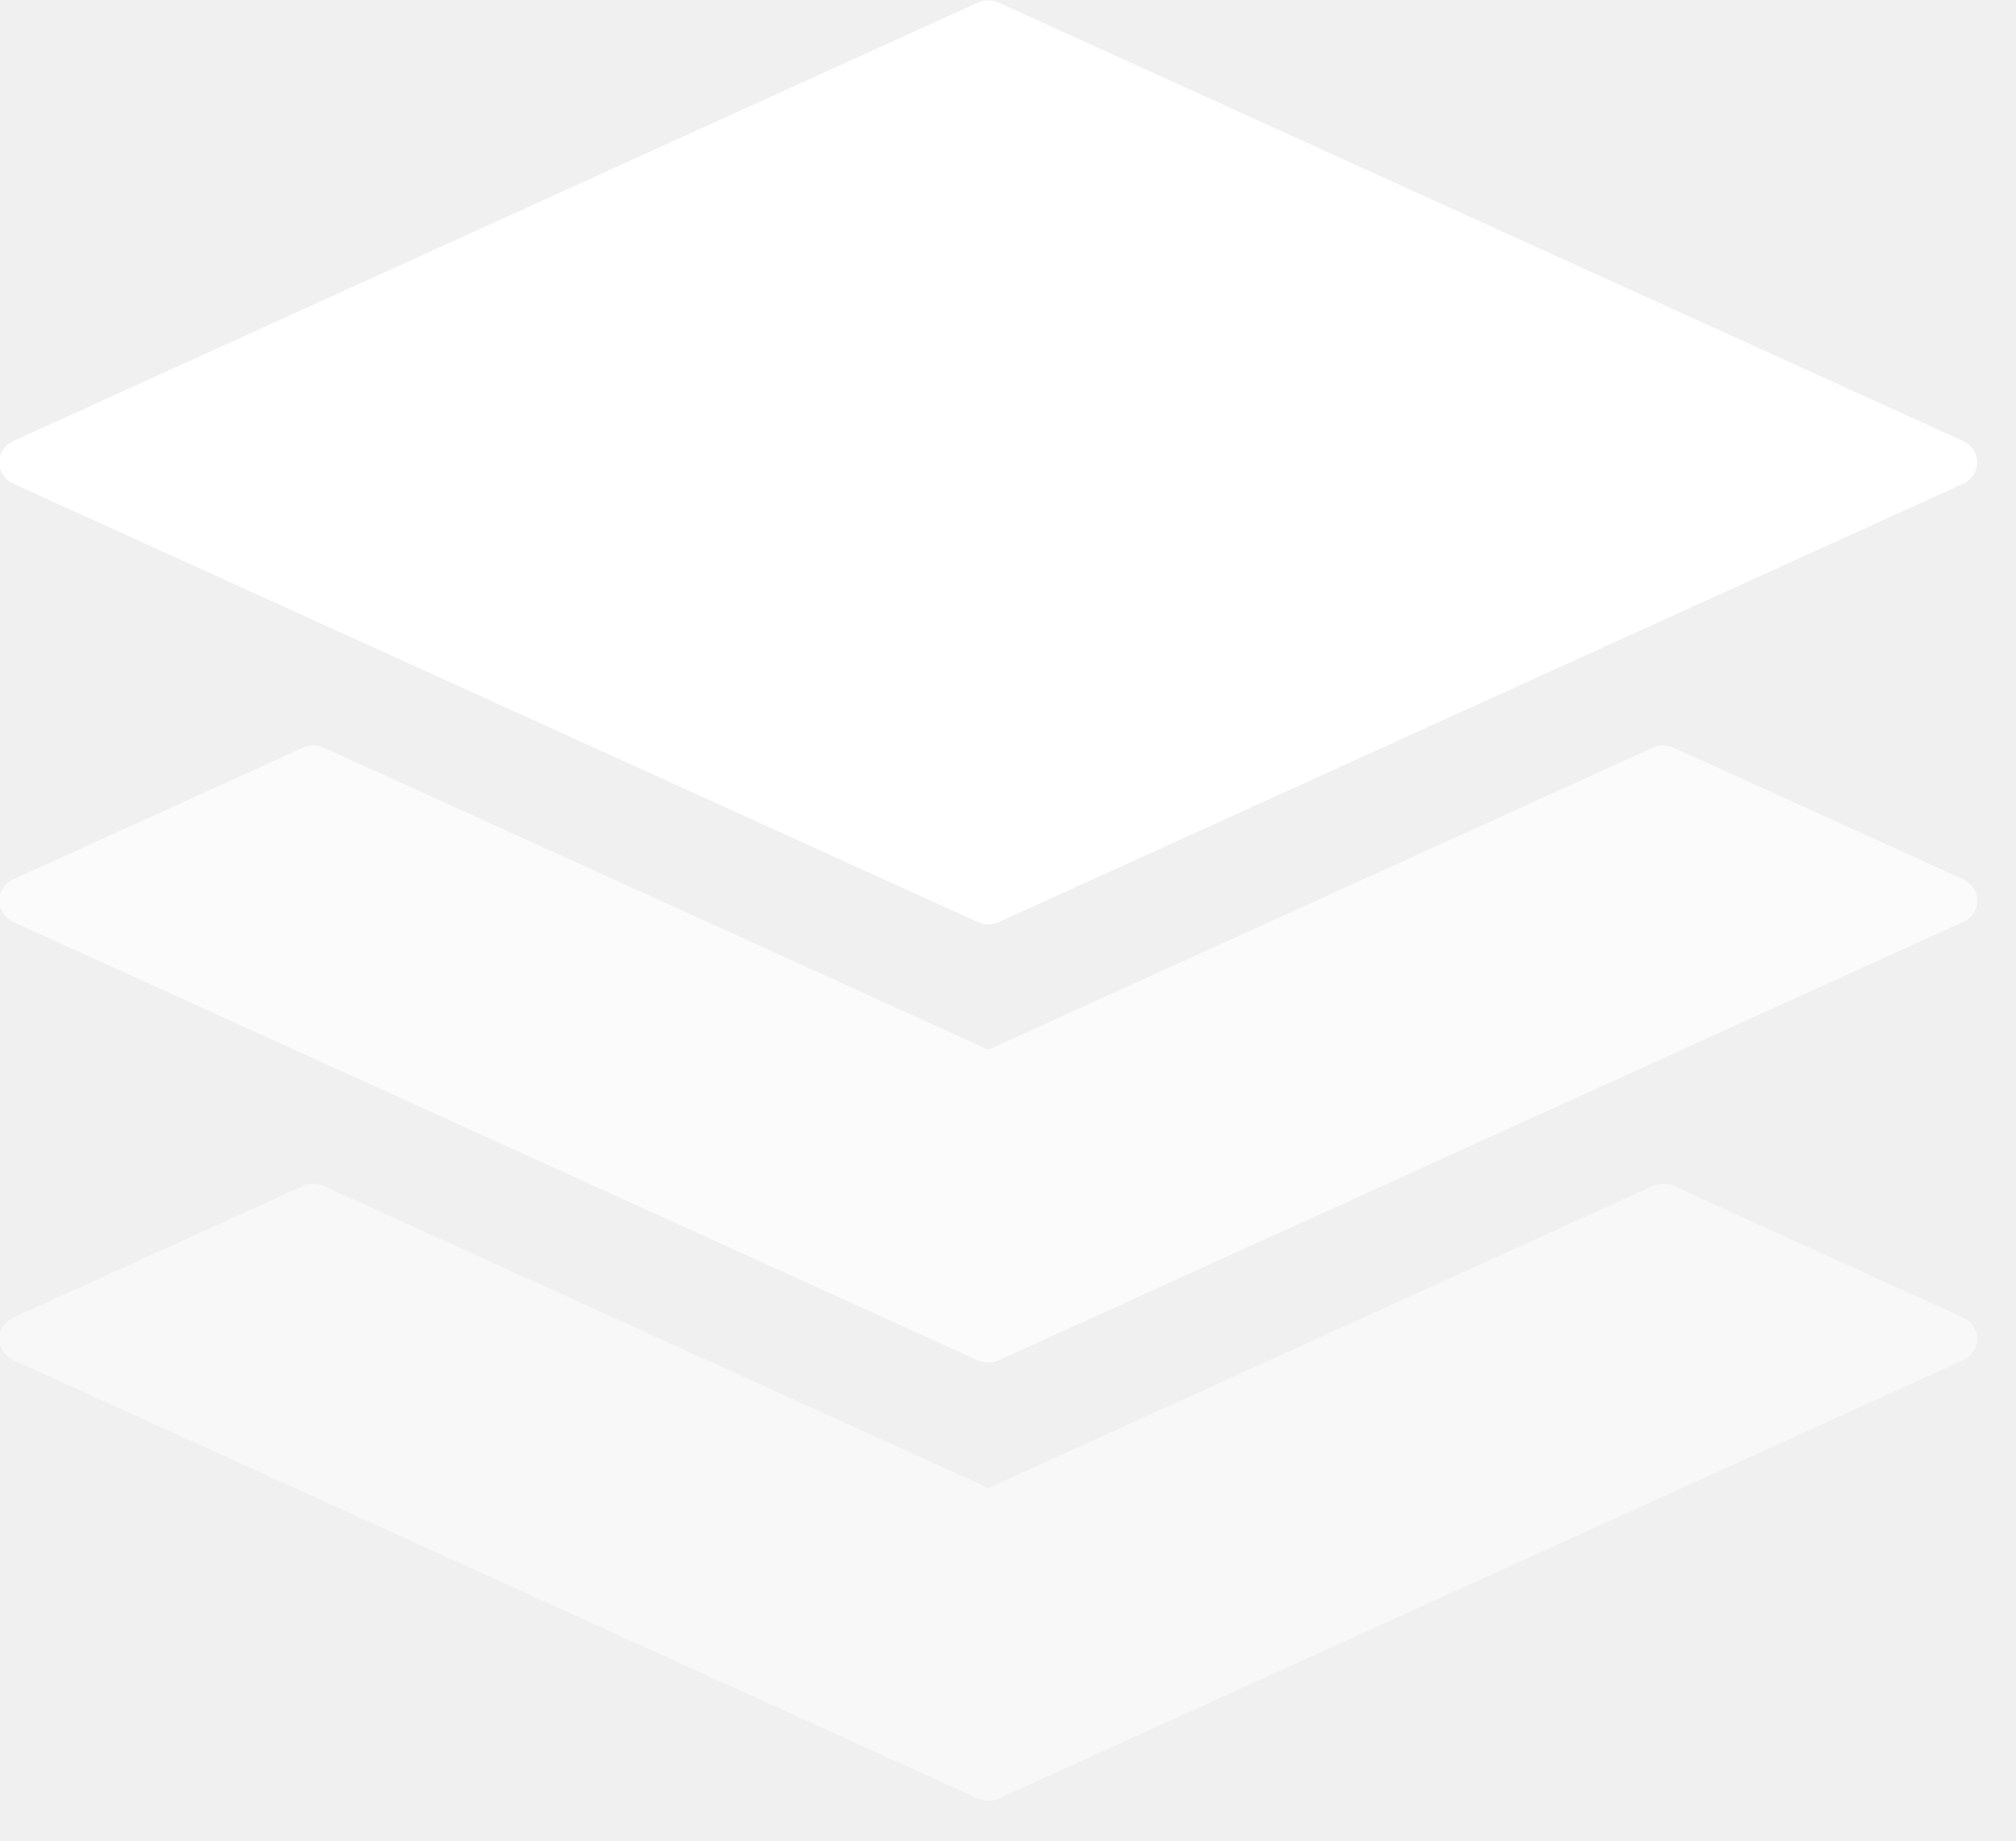
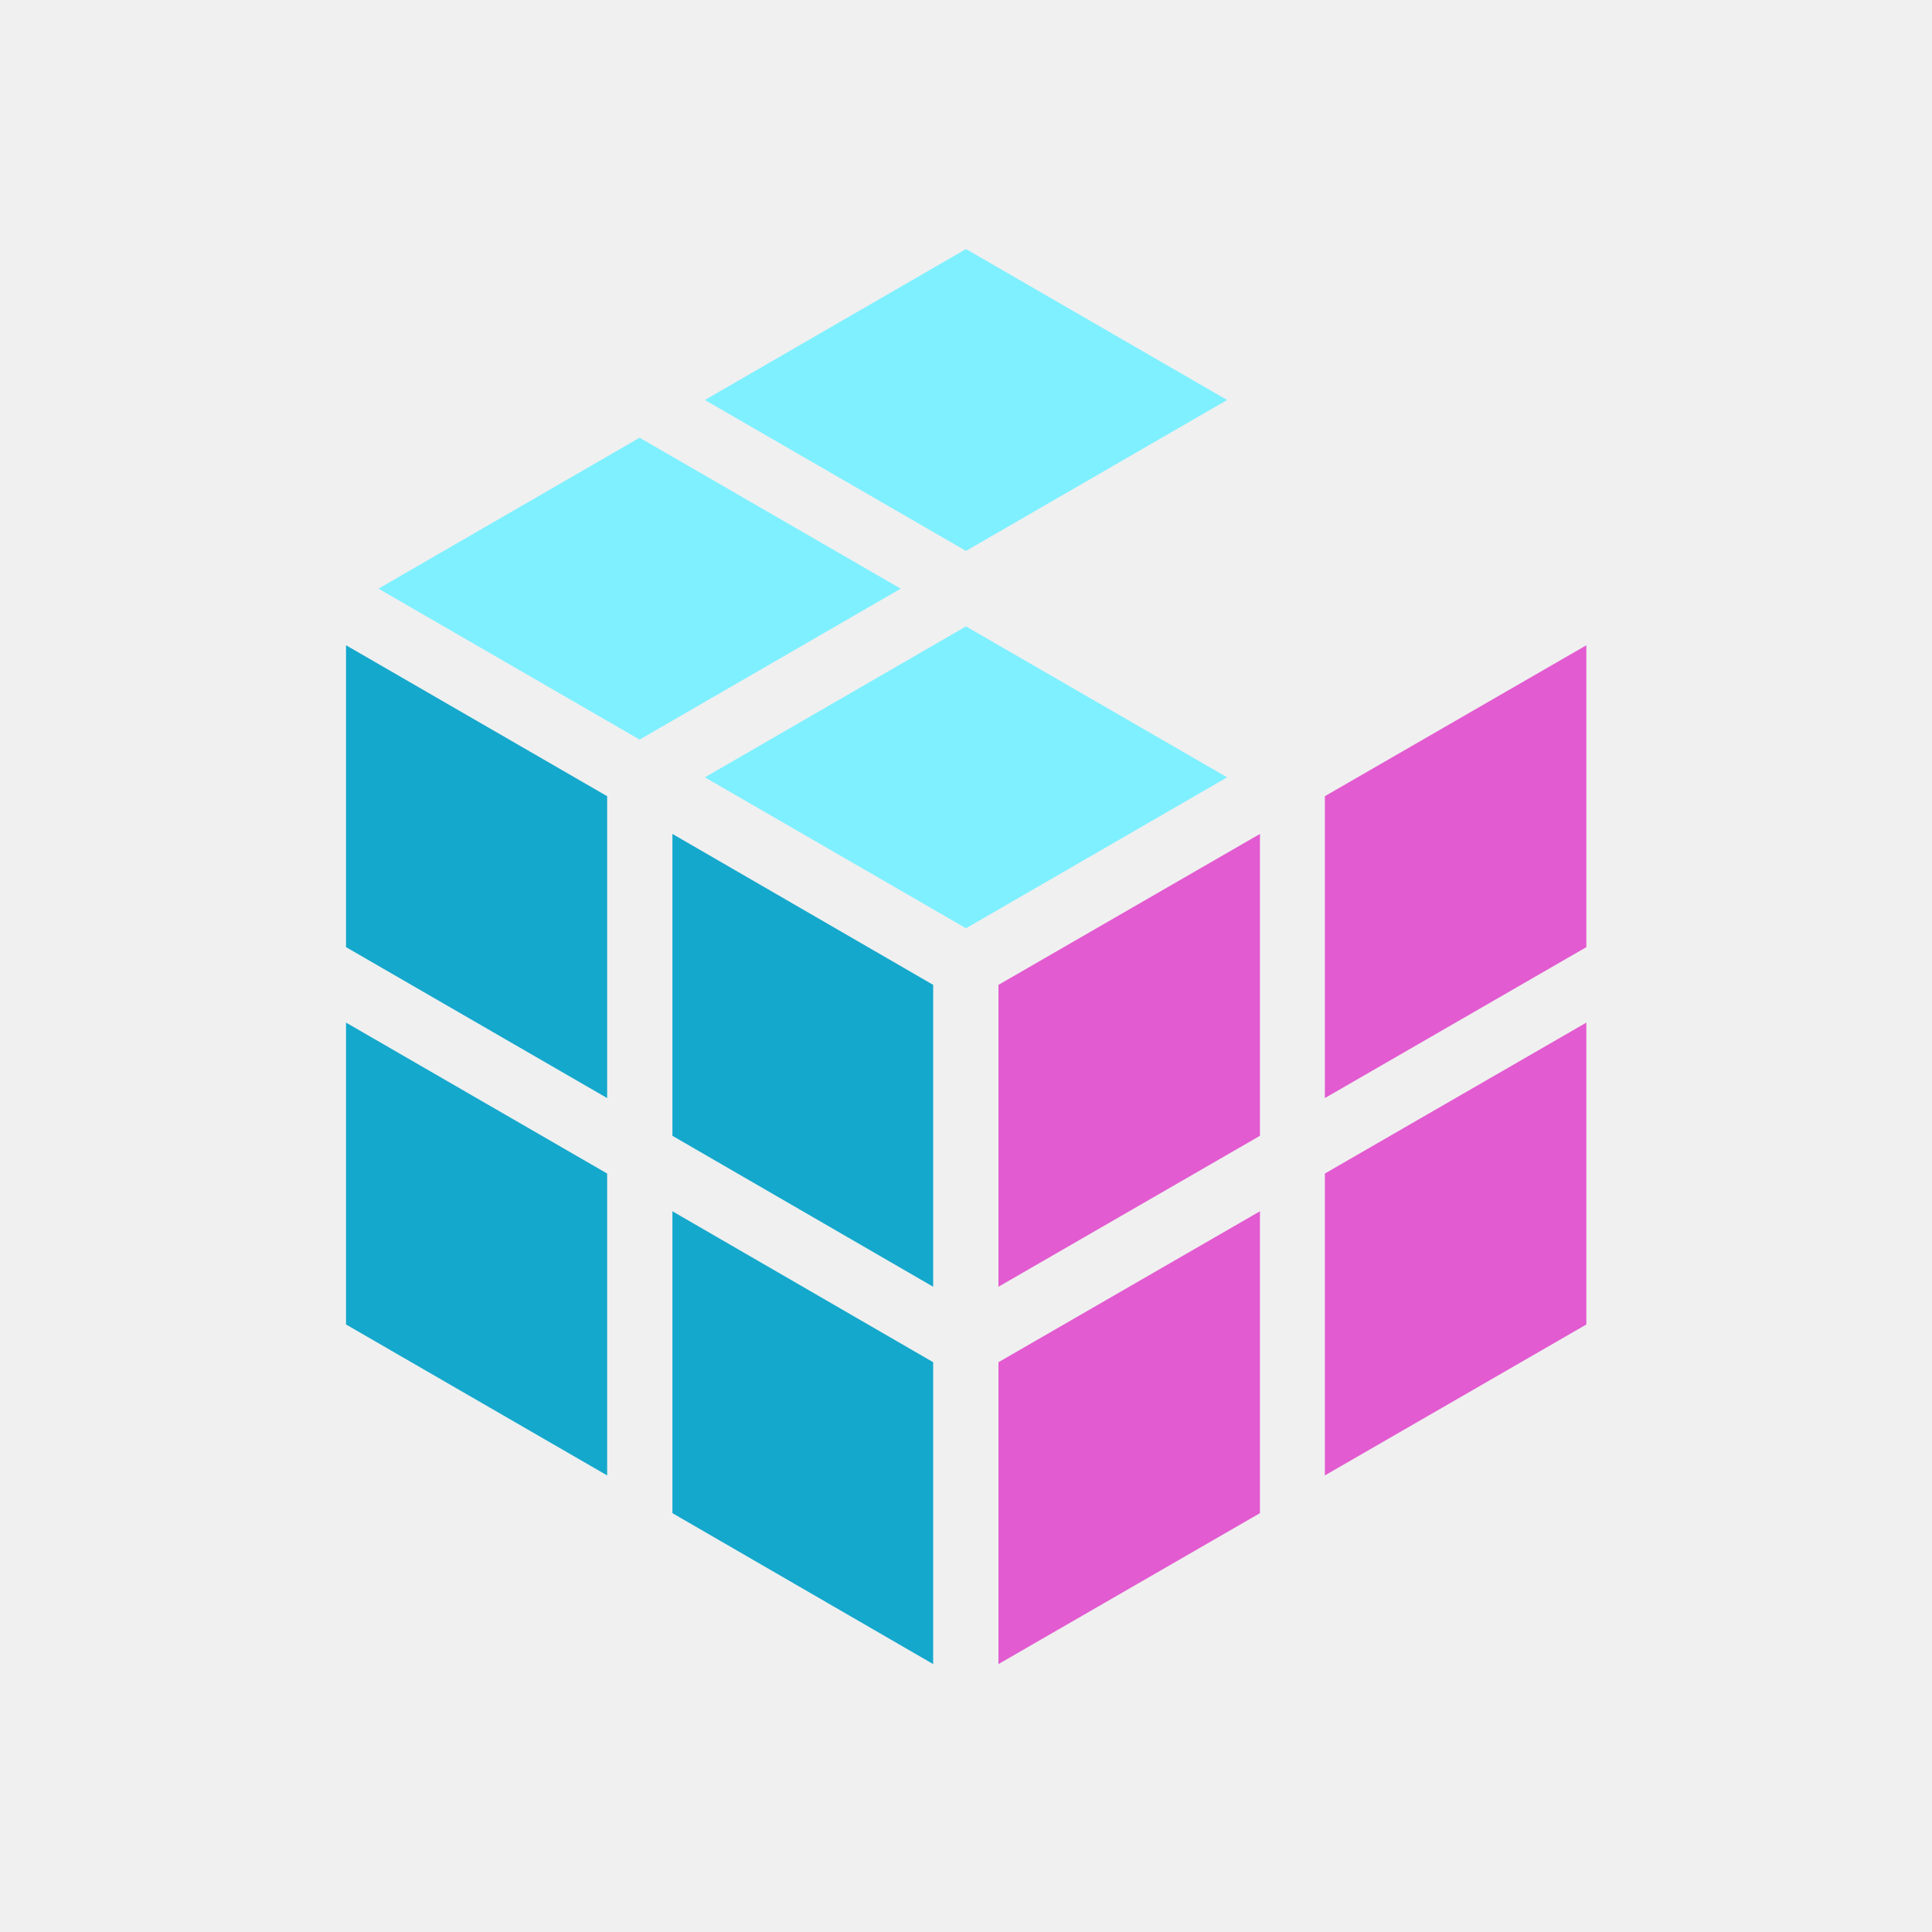
- <svg xmlns="http://www.w3.org/2000/svg" width="100%" height="100%" viewBox="0 0 23 21" version="1.1" xml:space="preserve" style="fill-rule:evenodd;clip-rule:evenodd;stroke-linecap:round;stroke-linejoin:round;stroke-miterlimit:1.5;">
-   <g transform="matrix(1,0,0,1,-4.725,-5.725)">
-     <g transform="matrix(1,0,0,1,0,4)">
-       <g opacity="0.75">
-         <g transform="matrix(1.047619,0,0,1,-4.428571,-11)">
-           <path d="M26.85,21.5L30,23L19.5,28L9,23L12.15,21.5L19.5,25L26.85,21.5Z" style="fill:white;stroke:white;stroke-width:0.54px;" />
-         </g>
-       </g>
-     </g>
-     <g transform="matrix(1,0,0,1,0,9)">
-       <g opacity="0.5">
-         <g transform="matrix(1.047619,0,0,1,-4.428571,-11)">
-           <path d="M26.85,21.5L30,23L19.5,28L9,23L12.15,21.5L19.5,25L26.85,21.5Z" style="fill:white;stroke:white;stroke-width:0.54px;" />
-         </g>
-       </g>
-     </g>
-     <g transform="matrix(1.047619,0,0,1,-4.428571,-12)">
-       <path d="M19.5,18L30,23L19.5,28L9,23L19.5,18Z" style="fill:white;stroke:white;stroke-width:0.54px;" />
-     </g>
+ <svg xmlns="http://www.w3.org/2000/svg" viewBox="0 0 512 512">
+   <g id="icon">
+     <path fill="#7ff0ff" d="M256.0 66.0 L325.2 106.0 L256.0 146.0 L186.8 106.0Z" />
+     <path fill="#7ff0ff" d="M169.5 116.0 L238.7 156.0 L169.5 196.0 L100.3 156.0Z" />
+     <path fill="#7ff0ff" d="M256.0 166.0 L325.2 206.0 L256.0 246.0 L186.8 206.0Z" />
+     <path fill="#14a8cc" d="M91.7 171.0 L160.9 211.0 L160.9 291.0 L91.7 251.0Z" />
+     <path fill="#14a8cc" d="M91.7 271.0 L160.9 311.0 L160.9 391.0 L91.7 351.0Z" />
+     <path fill="#14a8cc" d="M178.2 221.0 L247.3 261.0 L247.3 341.0 L178.2 301.0Z" />
+     <path fill="#14a8cc" d="M178.2 321.0 L247.3 361.0 L247.3 441.0 L178.2 401.0Z" />
+     <path fill="#e25bd0" d="M264.6 261.0 L333.9 221.0 L333.9 301.0 L264.6 341.0Z" />
+     <path fill="#e25bd0" d="M264.6 361.0 L333.9 321.0 L333.9 401.0 L264.6 441.0Z" />
+     <path fill="#e25bd0" d="M351.1 211.0 L420.4 171.0 L420.4 251.0 L351.1 291.0Z" />
+     <path fill="#e25bd0" d="M351.1 311.0 L420.4 271.0 L420.4 351.0 L351.1 391.0Z" />
  </g>
</svg>
